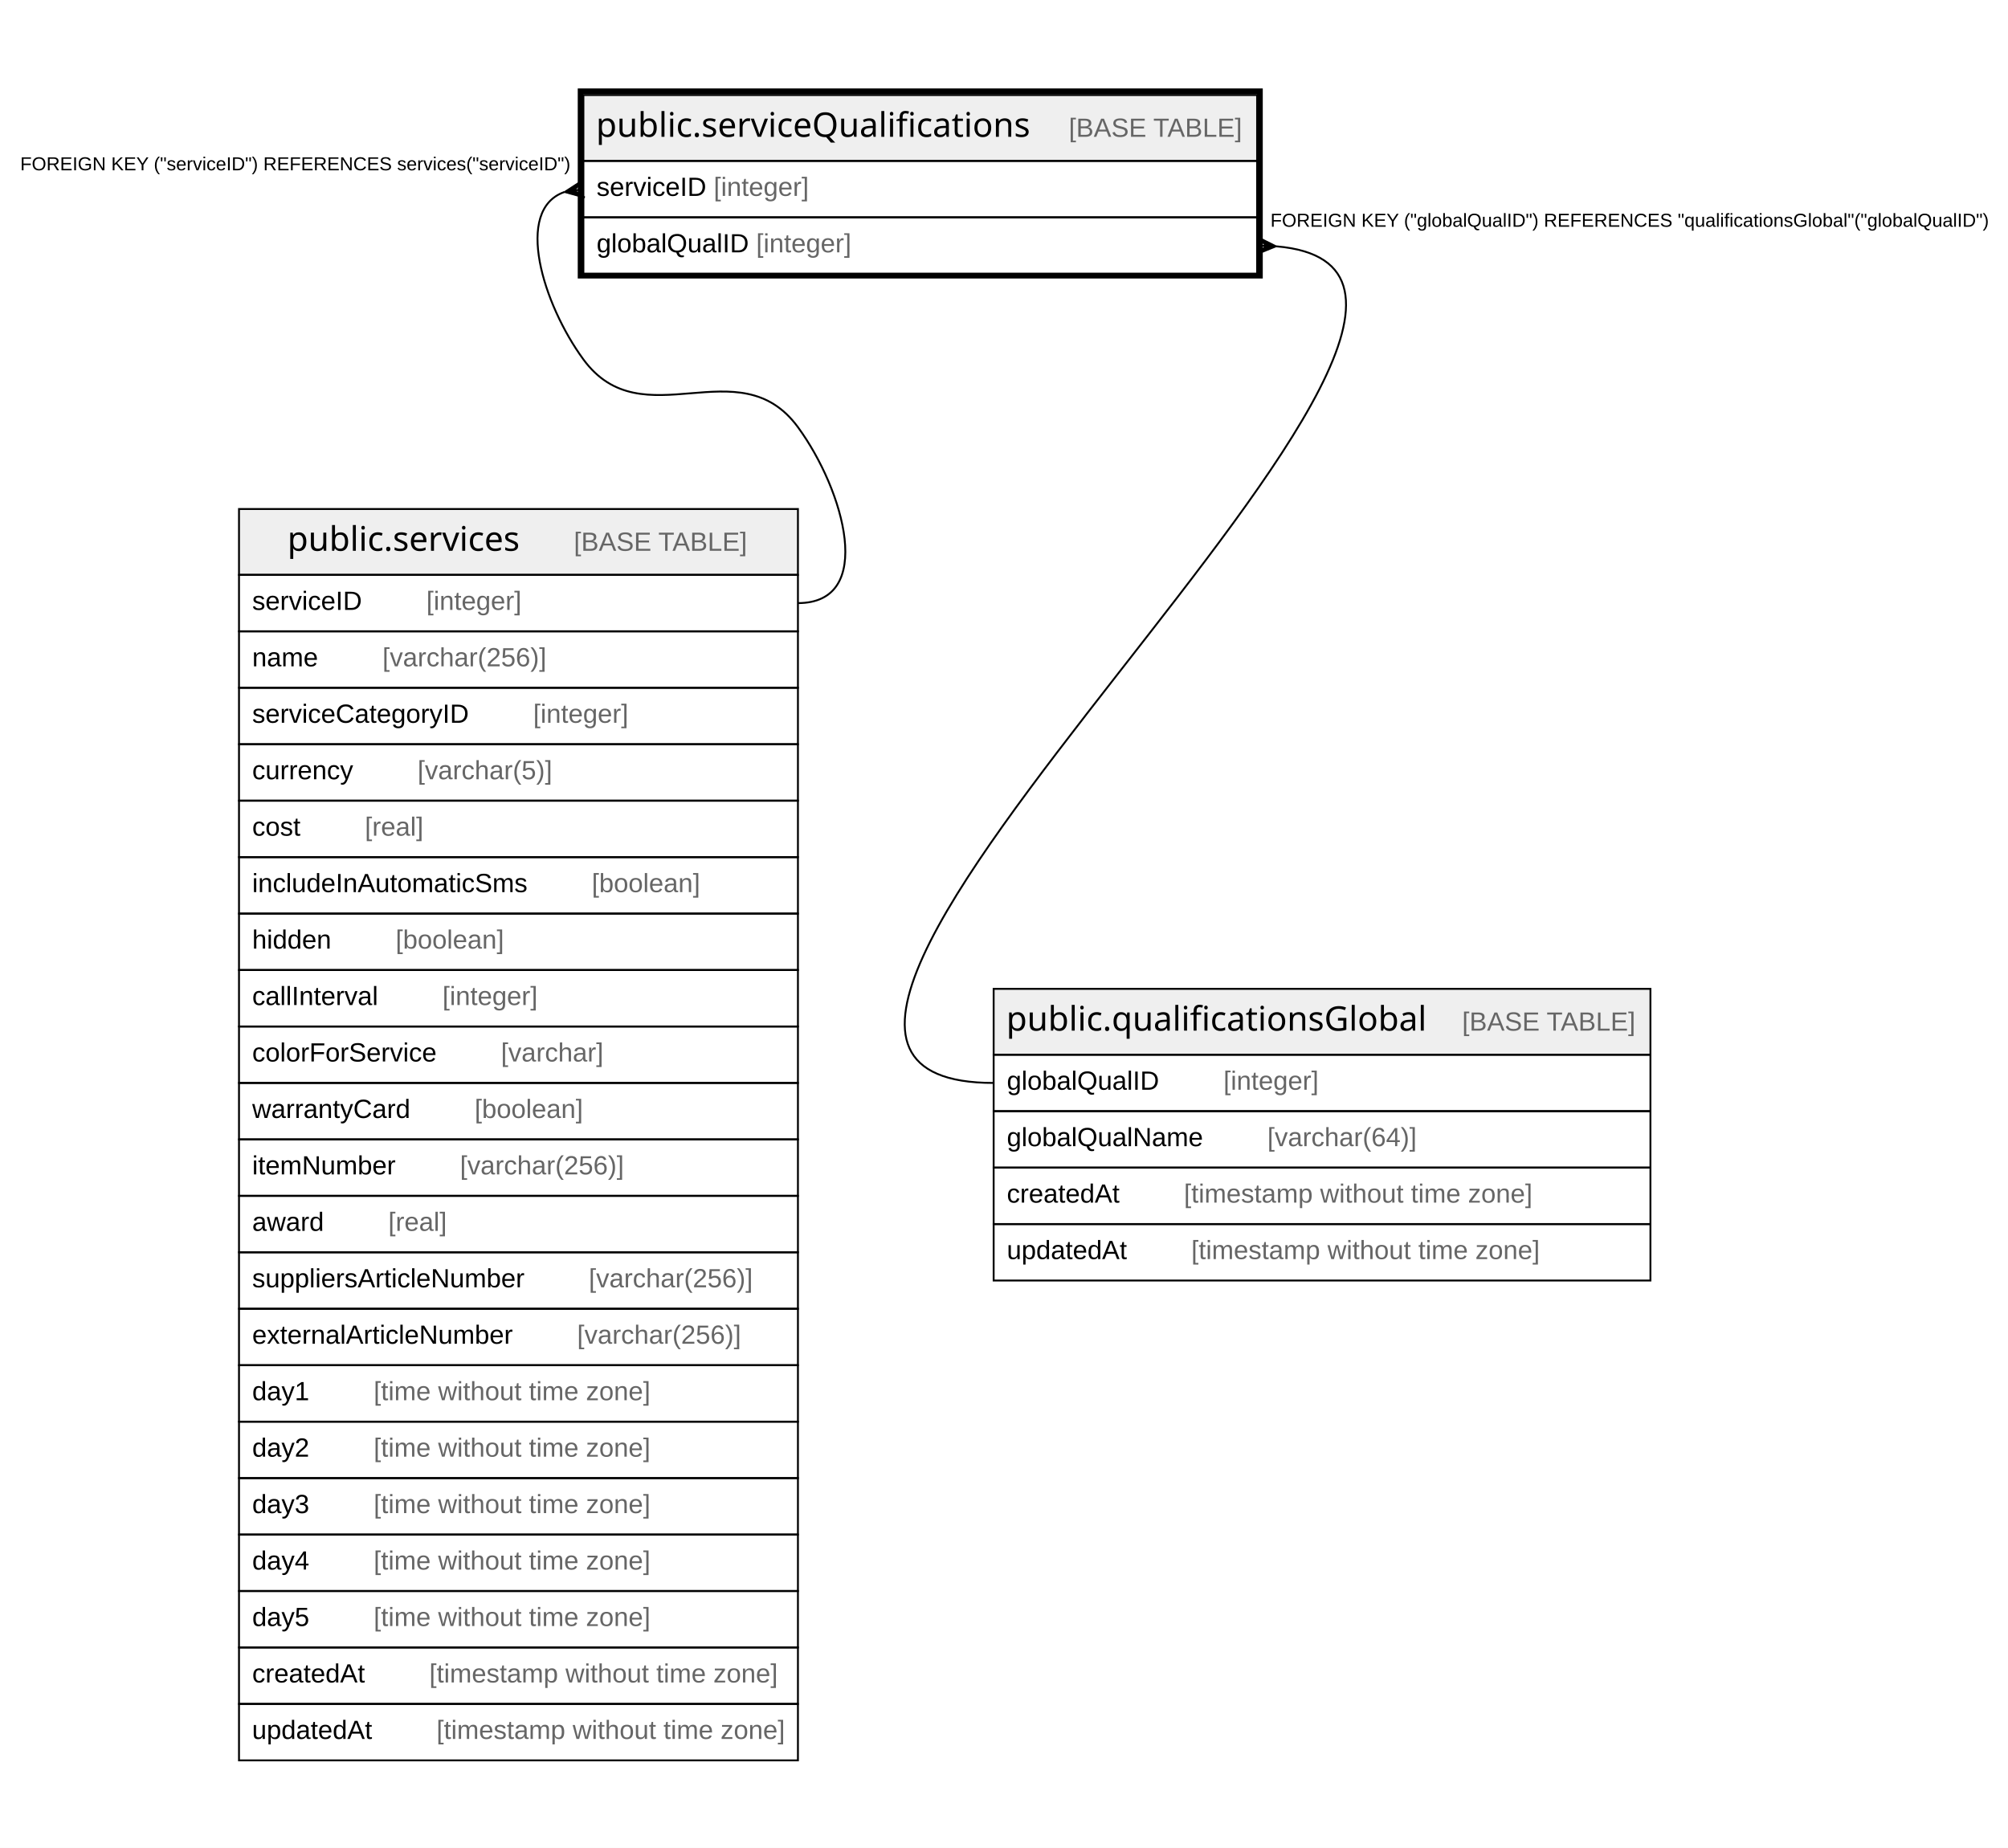
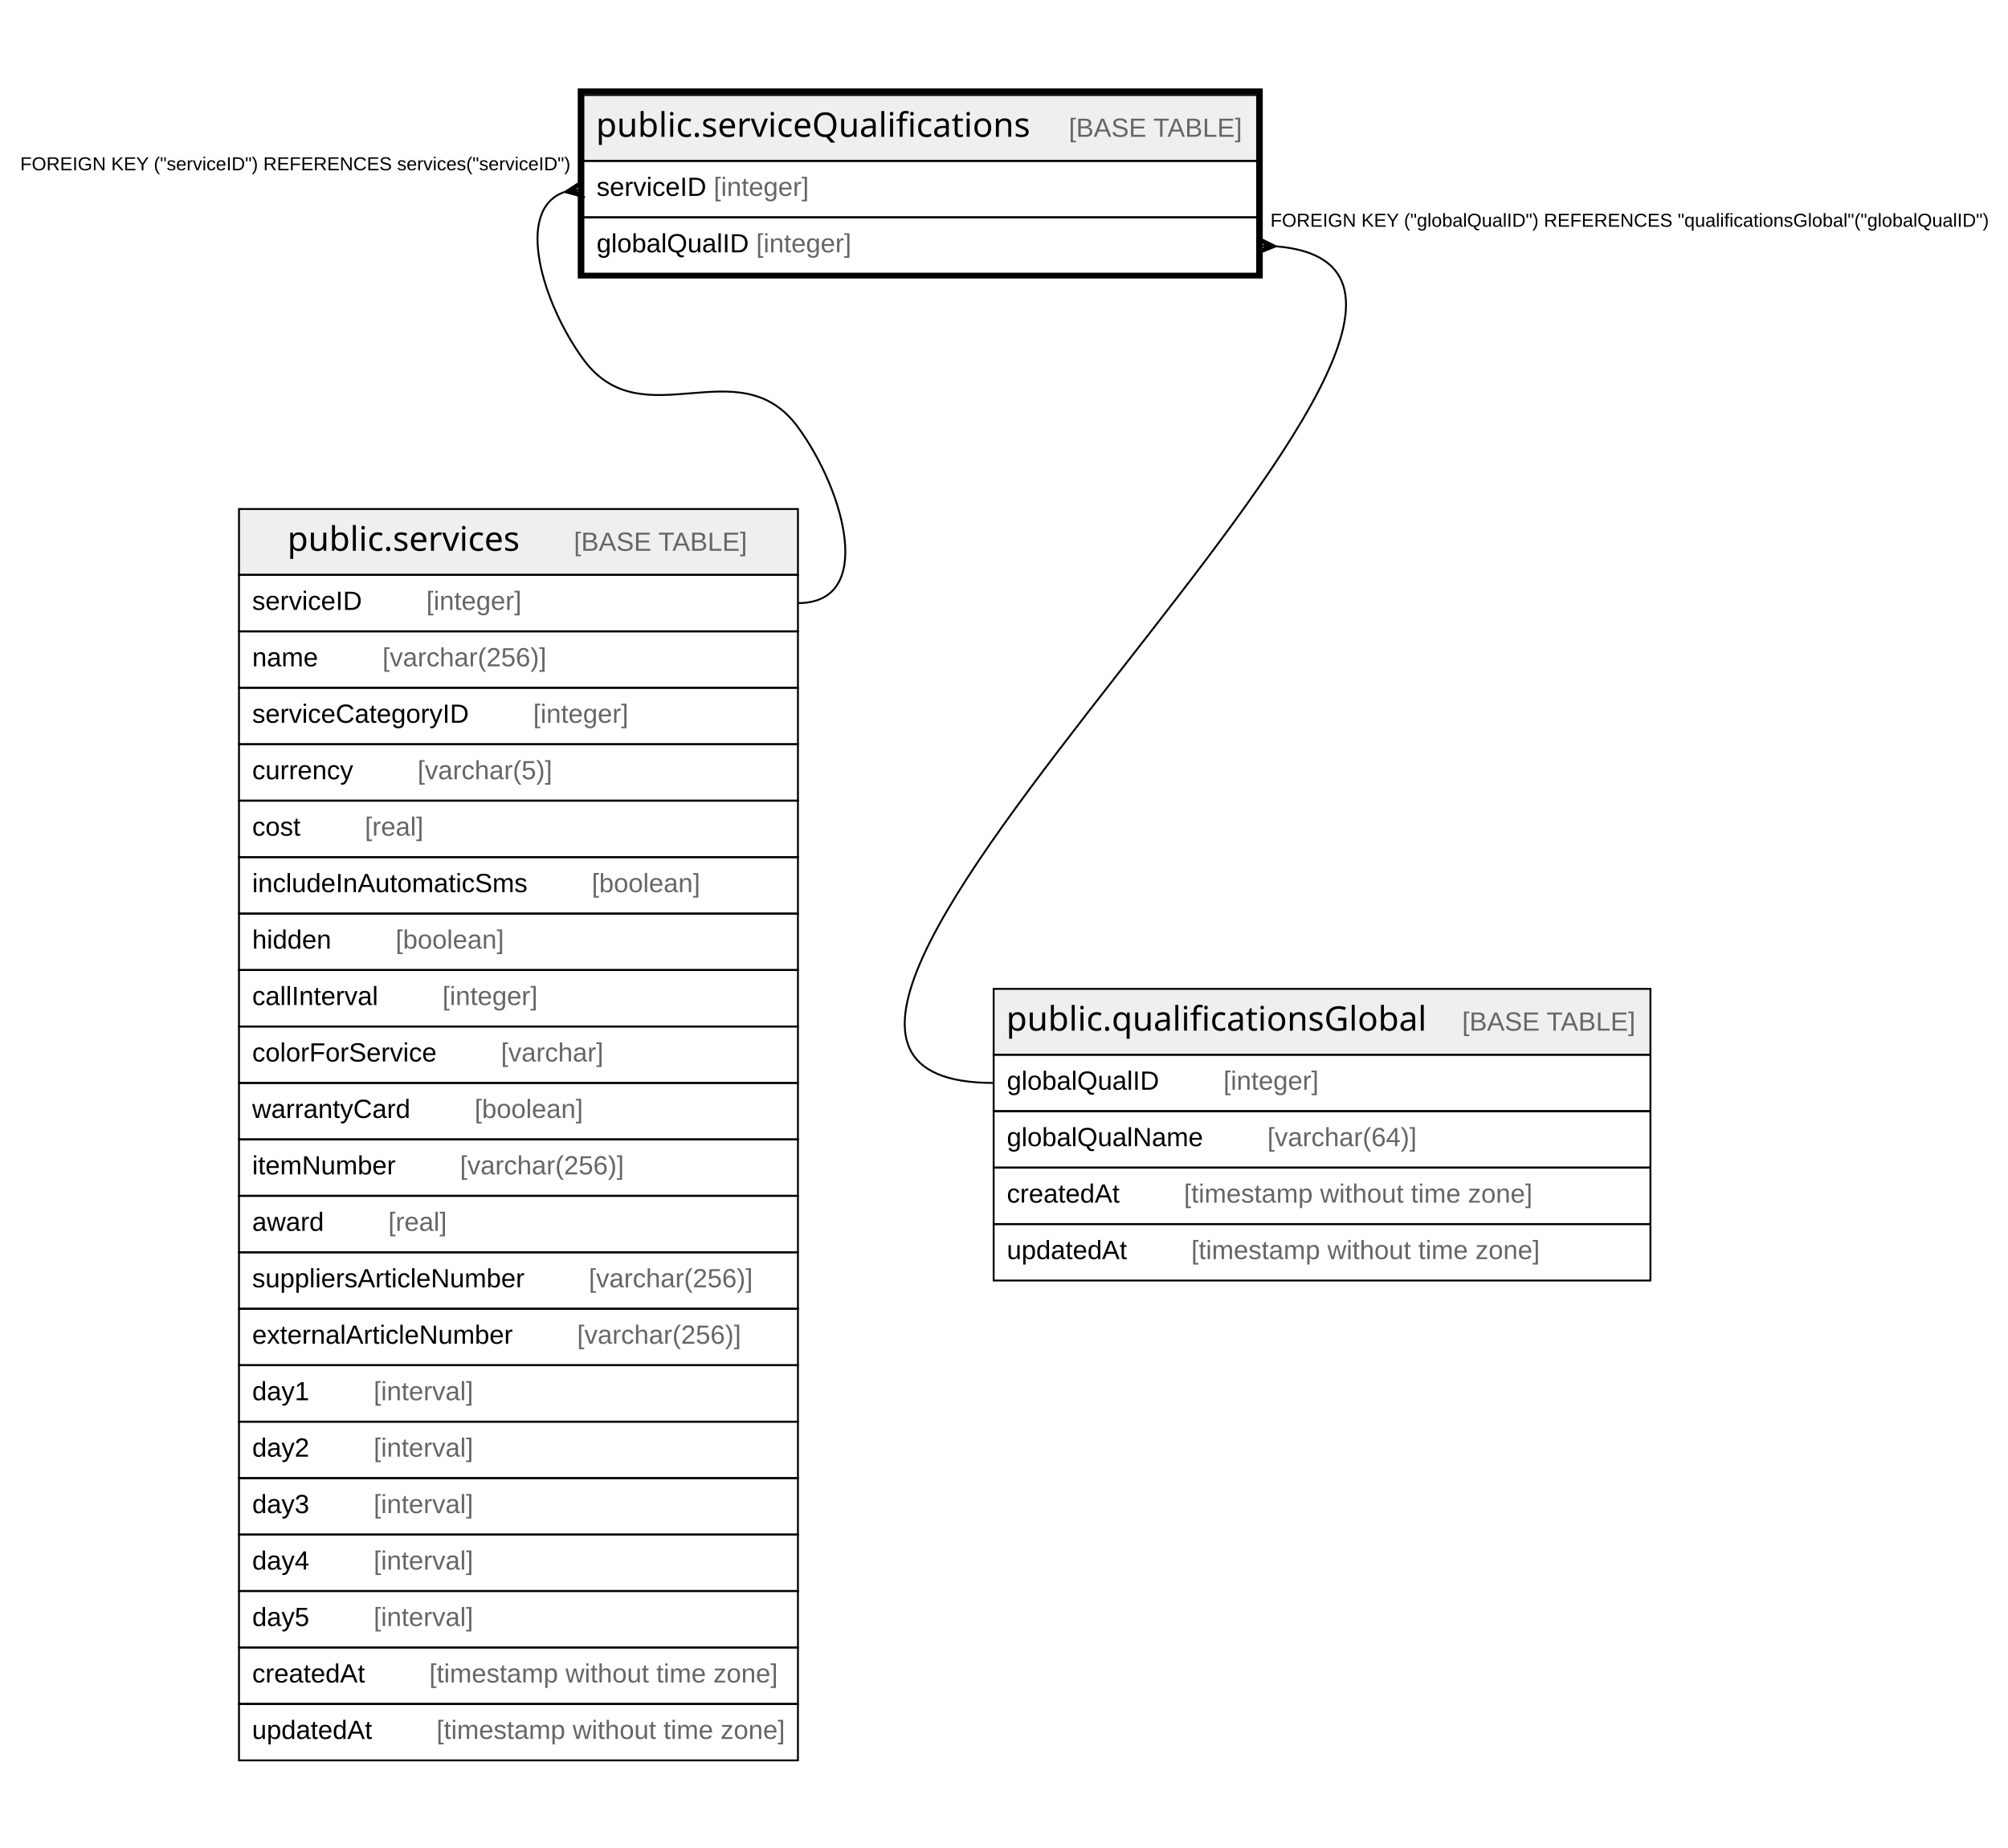
<svg xmlns="http://www.w3.org/2000/svg" width="1067pt" height="982pt" viewBox="0.00 0.00 1067.00 982.00">
  <g id="graph0" class="graph" transform="scale(1 1) rotate(0) translate(4 978)">
    <polygon fill="#ffffff" stroke="transparent" points="-4,4 -4,-978 1063,-978 1063,4 -4,4" />
    <g id="node1" class="node">
      <polygon fill="#efefef" stroke="transparent" points="306,-892.5 306,-927.5 664,-927.5 664,-892.5 306,-892.5" />
      <polygon fill="none" stroke="#000000" points="306,-892.5 306,-927.5 664,-927.5 664,-892.5 306,-892.5" />
      <text text-anchor="start" x="312.705" y="-905.3" font-family="Arial Bold" font-size="18.00" fill="#000000">public.serviceQualifications</text>
      <text text-anchor="start" x="529.727" y="-905.3" font-family="Arial" font-size="14.00" fill="#000000">    </text>
      <text text-anchor="start" x="563.932" y="-905.3" font-family="Arial" font-size="14.00" fill="#666666">[BASE TABLE]</text>
      <polygon fill="none" stroke="#000000" points="306,-862.5 306,-892.5 664,-892.5 664,-862.5 306,-862.5" />
      <text text-anchor="start" x="313" y="-873.9" font-family="Arial" font-size="14.00" fill="#000000">serviceID </text>
      <text text-anchor="start" x="375.22" y="-873.9" font-family="Arial" font-size="14.00" fill="#666666">[integer]</text>
      <polygon fill="none" stroke="#000000" points="306,-832.5 306,-862.5 664,-862.5 664,-832.5 306,-832.5" />
      <text text-anchor="start" x="313" y="-843.9" font-family="Arial" font-size="14.00" fill="#000000">globalQualID </text>
      <text text-anchor="start" x="397.794" y="-843.9" font-family="Arial" font-size="14.00" fill="#666666">[integer]</text>
      <polygon fill="none" stroke="#000000" stroke-width="3" points="304.5,-831.5 304.5,-929.5 665.5,-929.5 665.5,-831.5 304.5,-831.5" />
    </g>
    <g id="node2" class="node">
      <polygon fill="#efefef" stroke="transparent" points="123,-672.5 123,-707.5 420,-707.5 420,-672.5 123,-672.5" />
      <polygon fill="none" stroke="#000000" points="123,-672.5 123,-707.5 420,-707.5 420,-672.5 123,-672.5" />
      <text text-anchor="start" x="148.712" y="-685.3" font-family="Arial Bold" font-size="18.00" fill="#000000">public.services</text>
      <text text-anchor="start" x="266.72" y="-685.3" font-family="Arial" font-size="14.00" fill="#000000">    </text>
      <text text-anchor="start" x="300.925" y="-685.3" font-family="Arial" font-size="14.00" fill="#666666">[BASE TABLE]</text>
      <polygon fill="none" stroke="#000000" points="123,-642.5 123,-672.5 420,-672.5 420,-642.5 123,-642.5" />
      <text text-anchor="start" x="130" y="-653.9" font-family="Arial" font-size="14.00" fill="#000000">serviceID    </text>
      <text text-anchor="start" x="222.534" y="-653.9" font-family="Arial" font-size="14.00" fill="#666666">[integer]</text>
      <polygon fill="none" stroke="#000000" points="123,-612.5 123,-642.5 420,-642.5 420,-612.5 123,-612.5" />
      <text text-anchor="start" x="130" y="-623.9" font-family="Arial" font-size="14.00" fill="#000000">name    </text>
      <text text-anchor="start" x="199.213" y="-623.9" font-family="Arial" font-size="14.00" fill="#666666">[varchar(256)]</text>
      <polygon fill="none" stroke="#000000" points="123,-582.5 123,-612.5 420,-612.5 420,-582.5 123,-582.5" />
      <text text-anchor="start" x="130" y="-593.9" font-family="Arial" font-size="14.00" fill="#000000">serviceCategoryID    </text>
      <text text-anchor="start" x="279.323" y="-593.9" font-family="Arial" font-size="14.00" fill="#666666">[integer]</text>
      <polygon fill="none" stroke="#000000" points="123,-552.5 123,-582.5 420,-582.5 420,-552.5 123,-552.5" />
      <text text-anchor="start" x="130" y="-563.9" font-family="Arial" font-size="14.00" fill="#000000">currency    </text>
      <text text-anchor="start" x="217.874" y="-563.9" font-family="Arial" font-size="14.00" fill="#666666">[varchar(5)]</text>
      <polygon fill="none" stroke="#000000" points="123,-522.5 123,-552.5 420,-552.5 420,-522.5 123,-522.5" />
      <text text-anchor="start" x="130" y="-533.9" font-family="Arial" font-size="14.00" fill="#000000">cost    </text>
      <text text-anchor="start" x="189.878" y="-533.9" font-family="Arial" font-size="14.00" fill="#666666">[real]</text>
      <polygon fill="none" stroke="#000000" points="123,-492.5 123,-522.5 420,-522.5 420,-492.5 123,-492.5" />
      <text text-anchor="start" x="130" y="-503.9" font-family="Arial" font-size="14.00" fill="#000000">includeInAutomaticSms    </text>
      <text text-anchor="start" x="310.452" y="-503.9" font-family="Arial" font-size="14.00" fill="#666666">[boolean]</text>
      <polygon fill="none" stroke="#000000" points="123,-462.5 123,-492.5 420,-492.5 420,-462.5 123,-462.5" />
      <text text-anchor="start" x="130" y="-473.9" font-family="Arial" font-size="14.00" fill="#000000">hidden    </text>
      <text text-anchor="start" x="206.224" y="-473.9" font-family="Arial" font-size="14.00" fill="#666666">[boolean]</text>
      <polygon fill="none" stroke="#000000" points="123,-432.5 123,-462.5 420,-462.5 420,-432.5 123,-432.5" />
      <text text-anchor="start" x="130" y="-443.9" font-family="Arial" font-size="14.00" fill="#000000">callInterval    </text>
      <text text-anchor="start" x="231.097" y="-443.9" font-family="Arial" font-size="14.00" fill="#666666">[integer]</text>
      <polygon fill="none" stroke="#000000" points="123,-402.5 123,-432.5 420,-432.5 420,-402.5 123,-402.5" />
      <text text-anchor="start" x="130" y="-413.9" font-family="Arial" font-size="14.00" fill="#000000">colorForService    </text>
      <text text-anchor="start" x="262.202" y="-413.9" font-family="Arial" font-size="14.00" fill="#666666">[varchar]</text>
      <polygon fill="none" stroke="#000000" points="123,-372.5 123,-402.5 420,-402.5 420,-372.5 123,-372.5" />
      <text text-anchor="start" x="130" y="-383.9" font-family="Arial" font-size="14.00" fill="#000000">warrantyCard    </text>
      <text text-anchor="start" x="248.203" y="-383.9" font-family="Arial" font-size="14.00" fill="#666666">[boolean]</text>
      <polygon fill="none" stroke="#000000" points="123,-342.5 123,-372.5 420,-372.5 420,-342.5 123,-342.5" />
      <text text-anchor="start" x="130" y="-353.9" font-family="Arial" font-size="14.00" fill="#000000">itemNumber    </text>
      <text text-anchor="start" x="240.421" y="-353.9" font-family="Arial" font-size="14.00" fill="#666666">[varchar(256)]</text>
      <polygon fill="none" stroke="#000000" points="123,-312.5 123,-342.5 420,-342.5 420,-312.5 123,-312.5" />
      <text text-anchor="start" x="130" y="-323.9" font-family="Arial" font-size="14.00" fill="#000000">award    </text>
      <text text-anchor="start" x="202.32" y="-323.9" font-family="Arial" font-size="14.00" fill="#666666">[real]</text>
      <polygon fill="none" stroke="#000000" points="123,-282.5 123,-312.5 420,-312.5 420,-282.5 123,-282.5" />
      <text text-anchor="start" x="130" y="-293.9" font-family="Arial" font-size="14.00" fill="#000000">suppliersArticleNumber    </text>
      <text text-anchor="start" x="308.868" y="-293.9" font-family="Arial" font-size="14.00" fill="#666666">[varchar(256)]</text>
      <polygon fill="none" stroke="#000000" points="123,-252.5 123,-282.5 420,-282.5 420,-252.5 123,-252.5" />
      <text text-anchor="start" x="130" y="-263.9" font-family="Arial" font-size="14.00" fill="#000000">externalArticleNumber    </text>
      <text text-anchor="start" x="302.652" y="-263.9" font-family="Arial" font-size="14.00" fill="#666666">[varchar(256)]</text>
      <polygon fill="none" stroke="#000000" points="123,-222.5 123,-252.5 420,-252.5 420,-222.5 123,-222.5" />
      <text text-anchor="start" x="130" y="-233.9" font-family="Arial" font-size="14.00" fill="#000000">day1    </text>
-       <text text-anchor="start" x="194.553" y="-233.9" font-family="Arial" font-size="14.00" fill="#666666">[time without time zone]</text>
+       <text text-anchor="start" x="194.553" y="-233.9" font-family="Arial" font-size="14.00" fill="#666666">[interval]</text>
      <polygon fill="none" stroke="#000000" points="123,-192.5 123,-222.5 420,-222.5 420,-192.5 123,-192.5" />
      <text text-anchor="start" x="130" y="-203.9" font-family="Arial" font-size="14.00" fill="#000000">day2    </text>
-       <text text-anchor="start" x="194.553" y="-203.9" font-family="Arial" font-size="14.00" fill="#666666">[time without time zone]</text>
+       <text text-anchor="start" x="194.553" y="-203.9" font-family="Arial" font-size="14.00" fill="#666666">[interval]</text>
      <polygon fill="none" stroke="#000000" points="123,-162.5 123,-192.5 420,-192.5 420,-162.5 123,-162.5" />
      <text text-anchor="start" x="130" y="-173.9" font-family="Arial" font-size="14.00" fill="#000000">day3    </text>
-       <text text-anchor="start" x="194.553" y="-173.9" font-family="Arial" font-size="14.00" fill="#666666">[time without time zone]</text>
+       <text text-anchor="start" x="194.553" y="-173.9" font-family="Arial" font-size="14.00" fill="#666666">[interval]</text>
      <polygon fill="none" stroke="#000000" points="123,-132.5 123,-162.5 420,-162.5 420,-132.5 123,-132.5" />
      <text text-anchor="start" x="130" y="-143.9" font-family="Arial" font-size="14.00" fill="#000000">day4    </text>
-       <text text-anchor="start" x="194.553" y="-143.9" font-family="Arial" font-size="14.00" fill="#666666">[time without time zone]</text>
+       <text text-anchor="start" x="194.553" y="-143.9" font-family="Arial" font-size="14.00" fill="#666666">[interval]</text>
      <polygon fill="none" stroke="#000000" points="123,-102.5 123,-132.5 420,-132.5 420,-102.5 123,-102.5" />
      <text text-anchor="start" x="130" y="-113.9" font-family="Arial" font-size="14.00" fill="#000000">day5    </text>
-       <text text-anchor="start" x="194.553" y="-113.9" font-family="Arial" font-size="14.00" fill="#666666">[time without time zone]</text>
+       <text text-anchor="start" x="194.553" y="-113.9" font-family="Arial" font-size="14.00" fill="#666666">[interval]</text>
      <polygon fill="none" stroke="#000000" points="123,-72.5 123,-102.5 420,-102.5 420,-72.5 123,-72.5" />
      <text text-anchor="start" x="130" y="-83.9" font-family="Arial" font-size="14.00" fill="#000000">createdAt    </text>
      <text text-anchor="start" x="224.114" y="-83.9" font-family="Arial" font-size="14.00" fill="#666666">[timestamp without time zone]</text>
      <polygon fill="none" stroke="#000000" points="123,-42.5 123,-72.5 420,-72.5 420,-42.5 123,-42.5" />
      <text text-anchor="start" x="129.921" y="-53.9" font-family="Arial" font-size="14.00" fill="#000000">updatedAt    </text>
      <text text-anchor="start" x="227.939" y="-53.9" font-family="Arial" font-size="14.00" fill="#666666">[timestamp without time zone]</text>
    </g>
    <g id="edge1" class="edge">
      <path fill="none" stroke="#000000" d="M295.791,-875.917C269.06,-866.405 284.545,-816.274 306,-787 337.409,-744.144 388.591,-793.856 420,-751 444.565,-717.482 461.556,-657.5 420,-657.5" />
      <polygon fill="#000000" stroke="#000000" points="296.118,-875.967 305.31,-881.947 301.059,-876.734 306,-877.5 306,-877.5 306,-877.5 301.059,-876.734 306.69,-873.053 296.118,-875.967 296.118,-875.967" />
      <text text-anchor="start" x="6.744" y="-887.5" font-family="Arial" font-size="10.00" fill="#000000">FOREIGN KEY ("serviceID") REFERENCES services("serviceID")</text>
    </g>
    <g id="node3" class="node">
      <polygon fill="#efefef" stroke="transparent" points="524,-417.5 524,-452.5 873,-452.5 873,-417.5 524,-417.5" />
      <polygon fill="none" stroke="#000000" points="524,-417.5 524,-452.5 873,-452.5 873,-417.5 524,-417.5" />
      <text text-anchor="start" x="530.698" y="-430.3" font-family="Arial Bold" font-size="18.00" fill="#000000">public.qualificationsGlobal</text>
      <text text-anchor="start" x="738.734" y="-430.3" font-family="Arial" font-size="14.00" fill="#000000">    </text>
      <text text-anchor="start" x="772.939" y="-430.3" font-family="Arial" font-size="14.00" fill="#666666">[BASE TABLE]</text>
      <polygon fill="none" stroke="#000000" points="524,-387.5 524,-417.5 873,-417.5 873,-387.5 524,-387.5" />
      <text text-anchor="start" x="531" y="-398.9" font-family="Arial" font-size="14.00" fill="#000000">globalQualID    </text>
      <text text-anchor="start" x="646.108" y="-398.9" font-family="Arial" font-size="14.00" fill="#666666">[integer]</text>
      <polygon fill="none" stroke="#000000" points="524,-357.5 524,-387.5 873,-387.5 873,-357.5 524,-357.5" />
      <text text-anchor="start" x="531" y="-368.9" font-family="Arial" font-size="14.00" fill="#000000">globalQualName    </text>
      <text text-anchor="start" x="669.443" y="-368.9" font-family="Arial" font-size="14.00" fill="#666666">[varchar(64)]</text>
      <polygon fill="none" stroke="#000000" points="524,-327.5 524,-357.5 873,-357.5 873,-327.5 524,-327.5" />
      <text text-anchor="start" x="531" y="-338.9" font-family="Arial" font-size="14.00" fill="#000000">createdAt    </text>
      <text text-anchor="start" x="625.114" y="-338.9" font-family="Arial" font-size="14.00" fill="#666666">[timestamp without time zone]</text>
      <polygon fill="none" stroke="#000000" points="524,-297.5 524,-327.5 873,-327.5 873,-297.5 524,-297.5" />
      <text text-anchor="start" x="531" y="-308.9" font-family="Arial" font-size="14.00" fill="#000000">updatedAt    </text>
      <text text-anchor="start" x="629.018" y="-308.9" font-family="Arial" font-size="14.00" fill="#666666">[timestamp without time zone]</text>
    </g>
    <g id="edge2" class="edge">
      <path fill="none" stroke="#000000" d="M674.236,-847.092C852.07,-831.993 320.31,-402.5 524,-402.5" />
      <polygon fill="#000000" stroke="#000000" points="673.992,-847.102 663.821,-843.004 668.996,-847.301 664,-847.5 664,-847.5 664,-847.5 668.996,-847.301 664.179,-851.996 673.992,-847.102 673.992,-847.102" />
      <text text-anchor="start" x="671.063" y="-857.5" font-family="Arial" font-size="10.00" fill="#000000">FOREIGN KEY ("globalQualID") REFERENCES "qualificationsGlobal"("globalQualID")</text>
    </g>
  </g>
</svg>
